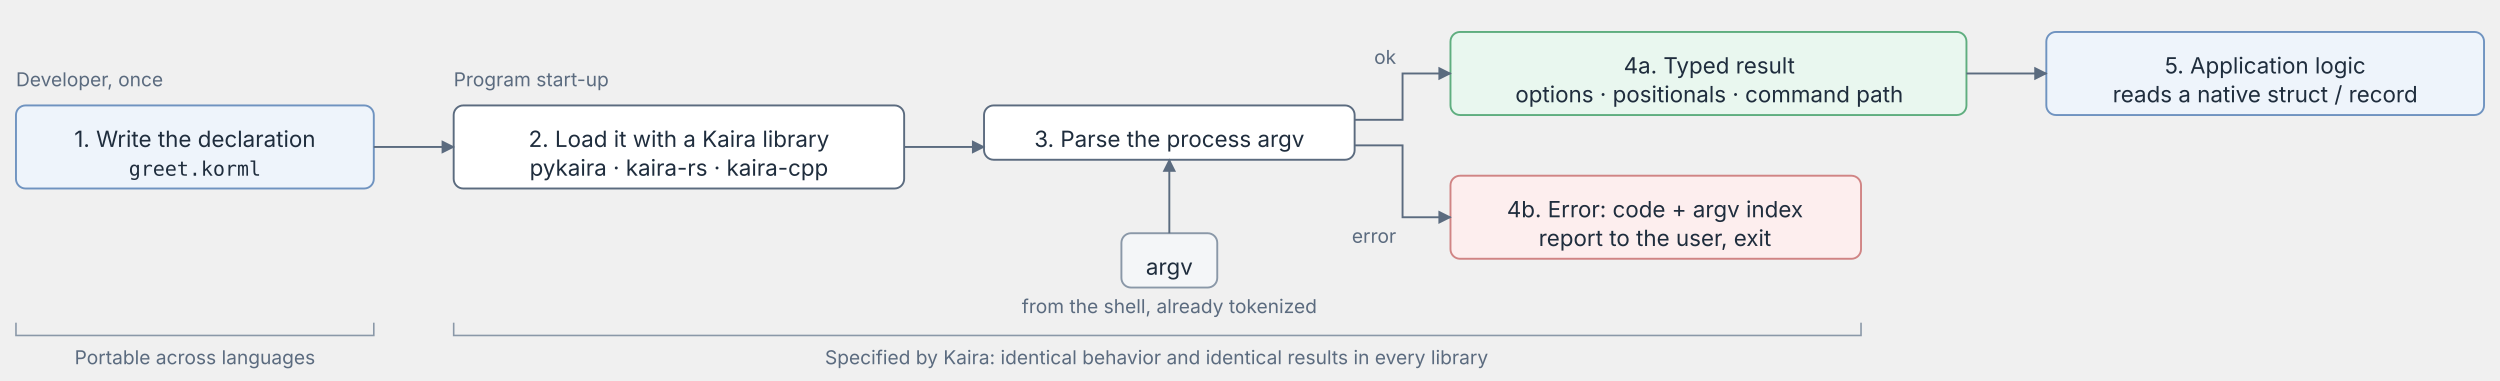
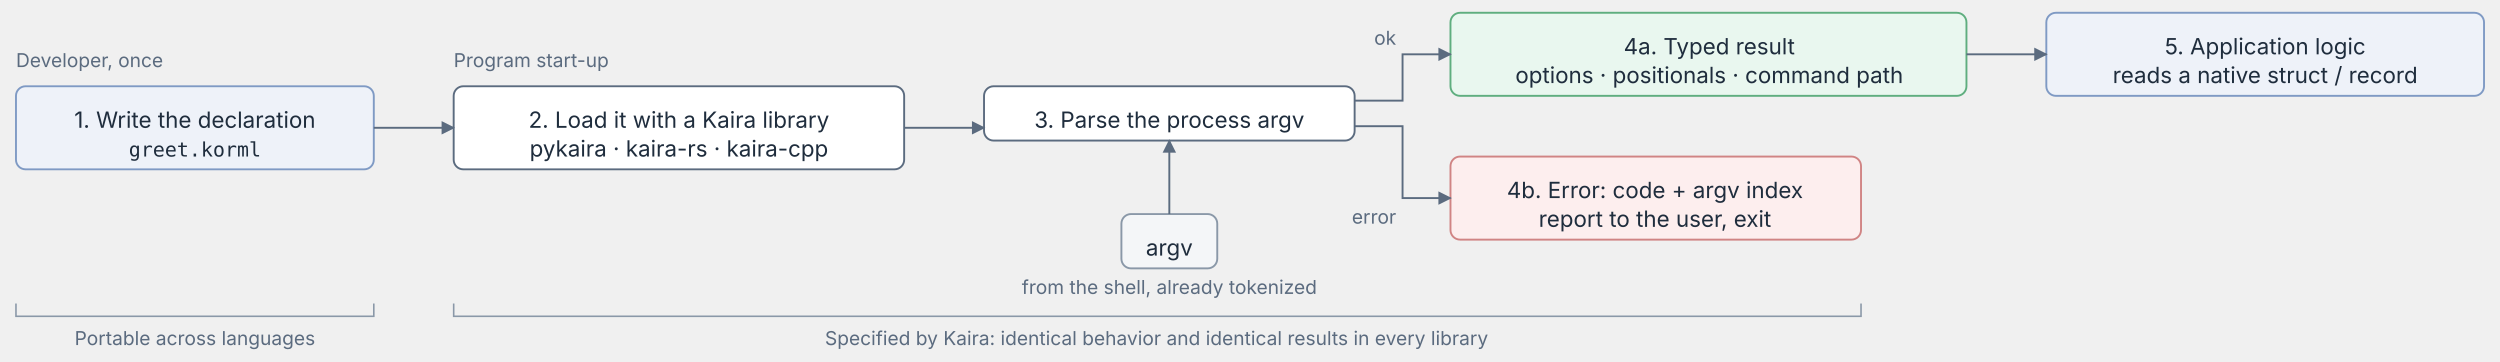
- <svg xmlns="http://www.w3.org/2000/svg" viewBox="0 0 1565 238" font-family="Inter, Roboto, Helvetica, Arial, sans-serif" font-size="14" role="img" aria-labelledby="t d">
+ <svg xmlns="http://www.w3.org/2000/svg" viewBox="0 12 1565 226" font-family="Inter, Roboto, Helvetica, Arial, sans-serif" font-size="14" role="img" aria-labelledby="t d">
  <defs>
    <marker id="a" viewBox="0 0 10 10" refX="9" refY="5" markerWidth="7" markerHeight="7" orient="auto">
      <path d="M0 0 L10 5 L0 10 z" fill="#5b6b7f" />
    </marker>
  </defs>
  <style>
    .box { fill: #ffffff; stroke: #5b6b7f; stroke-width: 1.2; }
-     .you { fill: #eef4fb; stroke: #6f93c0; } .in { fill: #f4f6f8; stroke: #8a98a8; }
+     .you { fill: #eef2f9; stroke: #7f9ac4; } .in { fill: #f4f6f8; stroke: #8a98a8; }
    .ok { fill: #e9f7ef; stroke: #5fae7f; } .err { fill: #fdeeee; stroke: #d08484; }
    .ln { fill: none; stroke: #5b6b7f; stroke-width: 1.2; marker-end: url(#a); }
    .br { fill: none; stroke: #8a98a8; stroke-width: 1; }
    .lbl { fill: #5b6b7f; font-size: 12px; } .t { fill: #1f2d3d; }
    .m { font-family: "JetBrains Mono", Menlo, monospace; font-size: 12.5px; }
  </style>
  <rect class="box you" x="10" y="66" width="224" height="52" rx="6" />
  <text class="t" x="122" y="92" text-anchor="middle">1. Write the declaration</text>
  <text class="t m" x="122" y="110" text-anchor="middle">greet.korml</text>
  <text class="lbl" x="10" y="54" text-anchor="start">Developer, once</text>
  <rect class="box lib" x="284" y="66" width="282" height="52" rx="6" />
  <text class="t" x="425" y="92" text-anchor="middle">2. Load it with a Kaira library</text>
  <text class="t" x="425" y="110" text-anchor="middle">pykaira · kaira-rs · kaira-cpp</text>
  <text class="lbl" x="284" y="54" text-anchor="start">Program start-up</text>
  <path class="ln" d="M234 92 H284" />
  <rect class="box lib" x="616" y="66" width="232" height="34" rx="6" />
  <text class="t" x="732" y="92" text-anchor="middle">3. Parse the process argv</text>
  <path class="ln" d="M566 92 H616" />
  <rect class="box in" x="702" y="146" width="60" height="34" rx="6" />
  <text class="t" x="732" y="172" text-anchor="middle">argv</text>
  <path class="ln" d="M732 146 V100" />
  <text class="lbl" x="732.0" y="196" text-anchor="middle">from the shell, already tokenized</text>
  <rect class="box ok" x="908" y="20" width="323" height="52" rx="6" />
  <text class="t" x="1070" y="46" text-anchor="middle">4a. Typed result</text>
  <text class="t" x="1070" y="64" text-anchor="middle">options · positionals · command path</text>
  <rect class="box err" x="908" y="110" width="257" height="52" rx="6" />
  <text class="t" x="1036" y="136" text-anchor="middle">4b. Error: code + argv index</text>
  <text class="t" x="1036" y="154" text-anchor="middle">report to the user, exit</text>
  <path class="ln" d="M848 75 H878 V46 H908" />
  <path class="ln" d="M848 91 H878 V136 H908" />
  <text class="lbl" x="874" y="40" text-anchor="end">ok</text>
  <text class="lbl" x="874" y="152" text-anchor="end">error</text>
  <rect class="box you" x="1281" y="20" width="274" height="52" rx="6" />
  <text class="t" x="1418" y="46" text-anchor="middle">5. Application logic</text>
  <text class="t" x="1418" y="64" text-anchor="middle">reads a native struct / record</text>
  <path class="ln" d="M1231 46 H1281" />
  <path class="br" d="M284 202 V210 H1165 V202" />
  <text class="lbl" x="724" y="228" text-anchor="middle">Specified by Kaira: identical behavior and identical results in every library</text>
  <path class="br" d="M10 202 V210 H234 V202" />
  <text class="lbl" x="122" y="228" text-anchor="middle">Portable across languages</text>
</svg>
